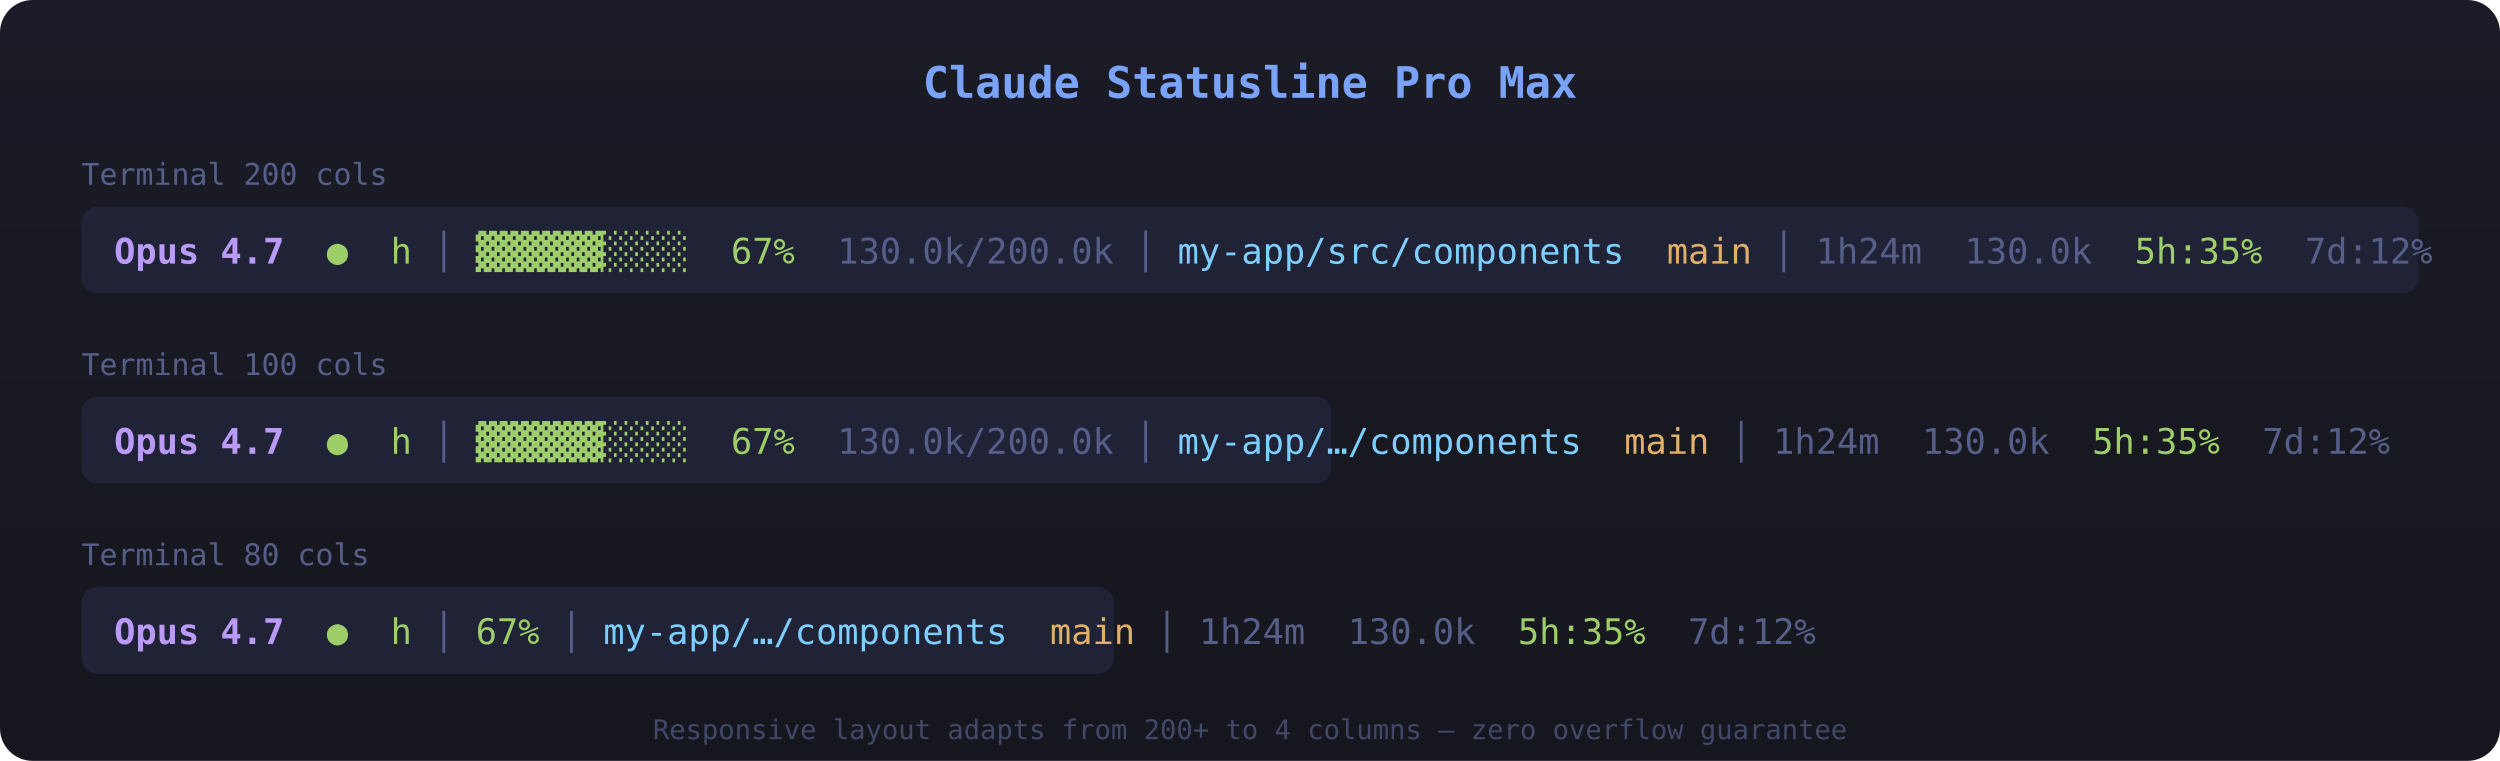
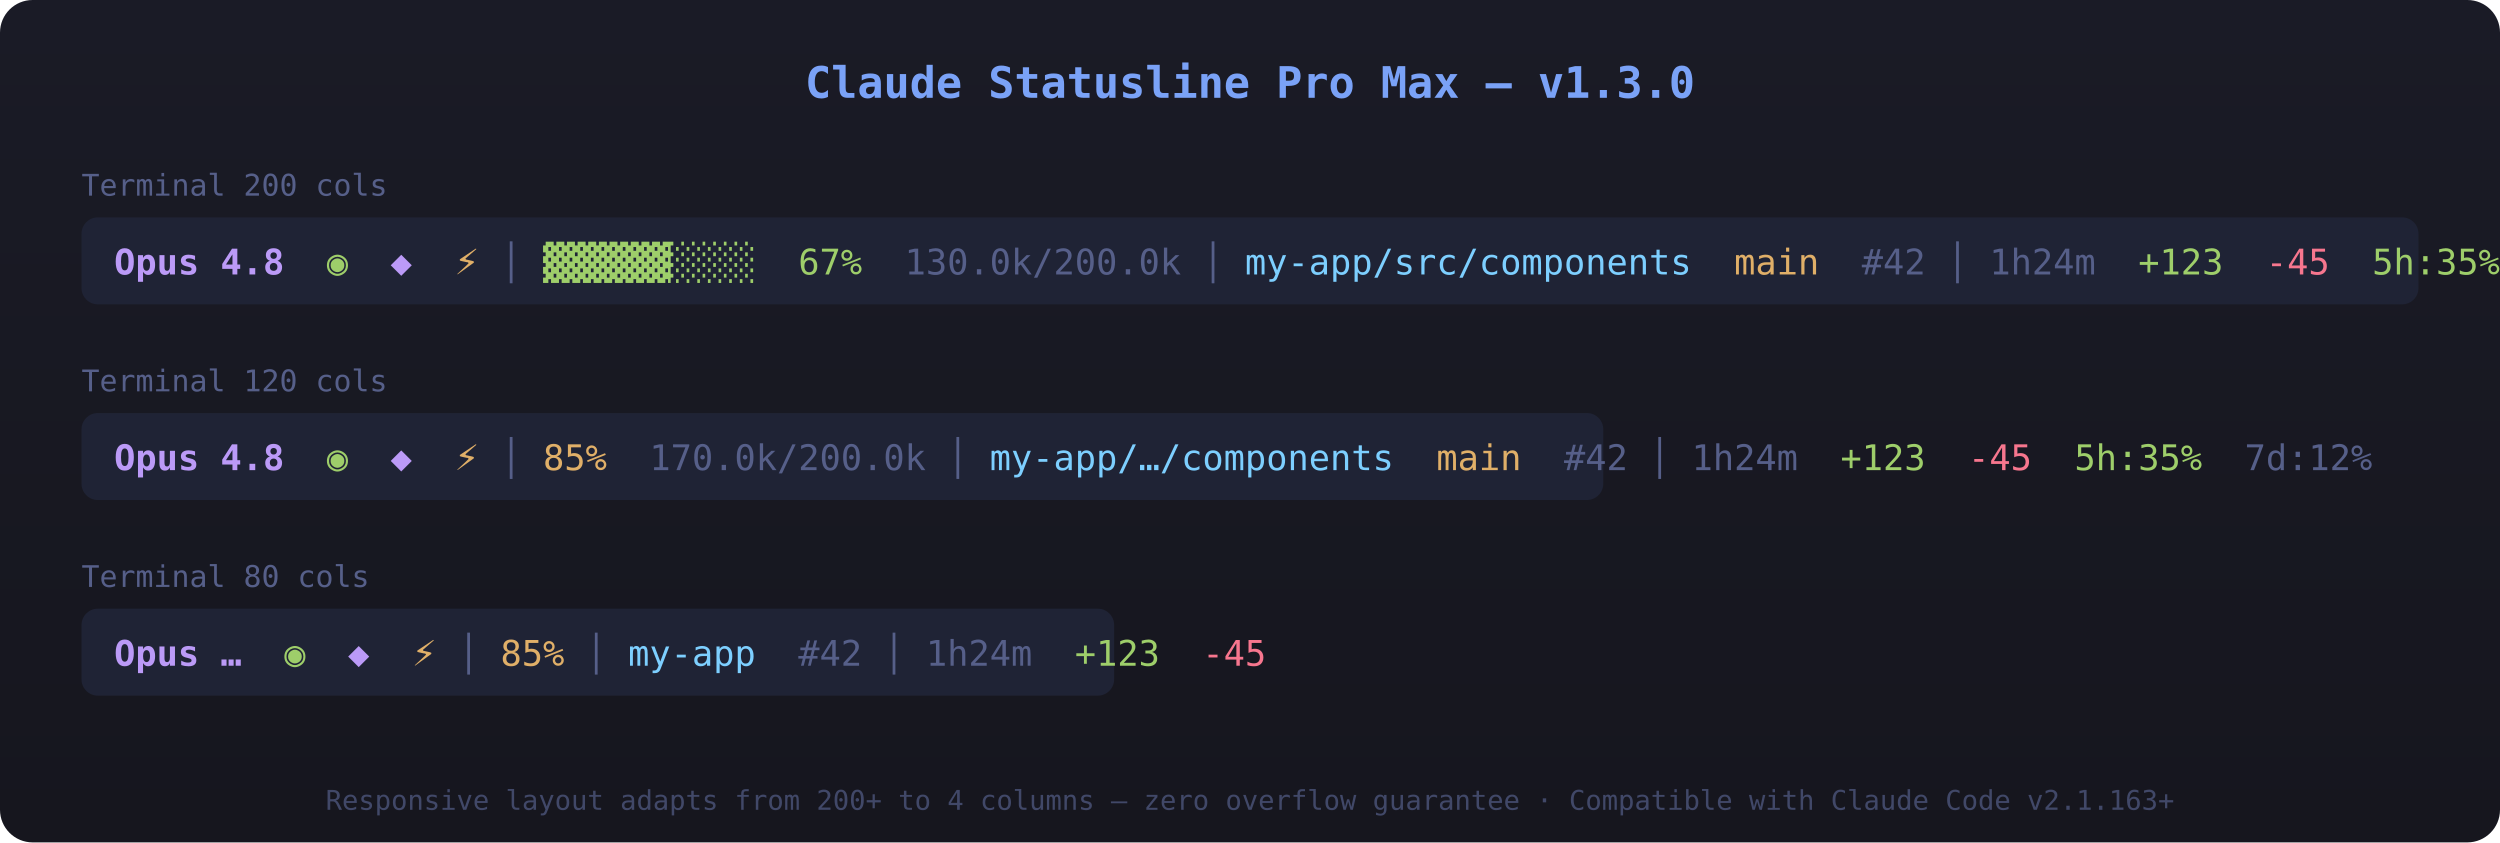
- <svg xmlns="http://www.w3.org/2000/svg" width="920" height="280" viewBox="0 0 920 280">
+ <svg xmlns="http://www.w3.org/2000/svg" width="920" height="310" viewBox="0 0 920 310">
  <defs>
    <linearGradient id="bg" x1="0" y1="0" x2="0" y2="1">
      <stop offset="0%" stop-color="#1a1b26" />
      <stop offset="100%" stop-color="#16161e" />
    </linearGradient>
  </defs>
-   <rect width="920" height="280" rx="12" fill="url(#bg)" />
-   <text x="460" y="36" text-anchor="middle" fill="#7aa2f7" font-family="monospace" font-size="16" font-weight="bold">Claude Statusline Pro Max</text>
-   <text x="30" y="68" fill="#565f89" font-family="monospace" font-size="11">Terminal 200 cols</text>
-   <rect x="30" y="76" width="860" height="32" rx="6" fill="#1f2335" />
-   <text y="97" font-family="monospace" font-size="13">
-     <tspan x="42" fill="#bb9af7" font-weight="bold">Opus 4.7</tspan>
+   <rect width="920" height="310" rx="12" fill="url(#bg)" />
+   <text x="460" y="36" text-anchor="middle" fill="#7aa2f7" font-family="monospace" font-size="16" font-weight="bold">Claude Statusline Pro Max — v1.3.0</text>
+   <text x="30" y="72" fill="#565f89" font-family="monospace" font-size="11">Terminal 200 cols</text>
+   <rect x="30" y="80" width="860" height="32" rx="6" fill="#1f2335" />
+   <text y="101" font-family="monospace" font-size="13">
+     <tspan x="42" fill="#bb9af7" font-weight="bold">Opus 4.8</tspan>
    <tspan fill="#565f89"> </tspan>
-     <tspan fill="#9ece6a">●</tspan>
+     <tspan fill="#9ece6a">◉</tspan>
    <tspan fill="#565f89"> </tspan>
-     <tspan fill="#9ece6a">h</tspan>
+     <tspan fill="#bb9af7" font-weight="bold">◆</tspan>
+     <tspan fill="#565f89"> </tspan>
+     <tspan fill="#e0af68">⚡</tspan>
    <tspan fill="#565f89"> │ </tspan>
    <tspan fill="#9ece6a">▓▓▓▓▓▓░░░░</tspan>
    <tspan fill="#565f89"> </tspan>
    <tspan fill="#9ece6a">67%</tspan>
    <tspan fill="#565f89"> </tspan>
    <tspan fill="#565f89">130.0k/200.0k</tspan>
    <tspan fill="#565f89"> │ </tspan>
    <tspan fill="#7dcfff">my-app/src/components</tspan>
    <tspan fill="#565f89"> </tspan>
    <tspan fill="#e0af68">main</tspan>
+     <tspan fill="#565f89"> </tspan>
+     <tspan fill="#565f89">#42</tspan>
    <tspan fill="#565f89"> │ </tspan>
    <tspan fill="#565f89">1h24m</tspan>
    <tspan fill="#565f89"> </tspan>
-     <tspan fill="#565f89">130.0k</tspan>
+     <tspan fill="#9ece6a">+123</tspan>
+     <tspan fill="#565f89"> </tspan>
+     <tspan fill="#f7768e">-45</tspan>
    <tspan fill="#565f89"> </tspan>
    <tspan fill="#9ece6a">5h:35%</tspan>
    <tspan fill="#565f89"> </tspan>
    <tspan fill="#565f89">7d:12%</tspan>
  </text>
-   <text x="30" y="138" fill="#565f89" font-family="monospace" font-size="11">Terminal 100 cols</text>
-   <rect x="30" y="146" width="460" height="32" rx="6" fill="#1f2335" />
-   <text y="167" font-family="monospace" font-size="13">
-     <tspan x="42" fill="#bb9af7" font-weight="bold">Opus 4.7</tspan>
+   <text x="30" y="144" fill="#565f89" font-family="monospace" font-size="11">Terminal 120 cols</text>
+   <rect x="30" y="152" width="560" height="32" rx="6" fill="#1f2335" />
+   <text y="173" font-family="monospace" font-size="13">
+     <tspan x="42" fill="#bb9af7" font-weight="bold">Opus 4.8</tspan>
    <tspan fill="#565f89"> </tspan>
-     <tspan fill="#9ece6a">●</tspan>
+     <tspan fill="#9ece6a">◉</tspan>
    <tspan fill="#565f89"> </tspan>
-     <tspan fill="#9ece6a">h</tspan>
+     <tspan fill="#bb9af7" font-weight="bold">◆</tspan>
+     <tspan fill="#565f89"> </tspan>
+     <tspan fill="#e0af68">⚡</tspan>
    <tspan fill="#565f89"> │ </tspan>
-     <tspan fill="#9ece6a">▓▓▓▓▓▓░░░░</tspan>
+     <tspan fill="#e0af68">85%</tspan>
    <tspan fill="#565f89"> </tspan>
-     <tspan fill="#9ece6a">67%</tspan>
-     <tspan fill="#565f89"> </tspan>
-     <tspan fill="#565f89">130.0k/200.0k</tspan>
+     <tspan fill="#565f89">170.0k/200.0k</tspan>
    <tspan fill="#565f89"> │ </tspan>
    <tspan fill="#7dcfff">my-app/…/components</tspan>
    <tspan fill="#565f89"> </tspan>
    <tspan fill="#e0af68">main</tspan>
+     <tspan fill="#565f89"> </tspan>
+     <tspan fill="#565f89">#42</tspan>
    <tspan fill="#565f89"> │ </tspan>
    <tspan fill="#565f89">1h24m</tspan>
    <tspan fill="#565f89"> </tspan>
-     <tspan fill="#565f89">130.0k</tspan>
+     <tspan fill="#9ece6a">+123</tspan>
+     <tspan fill="#565f89"> </tspan>
+     <tspan fill="#f7768e">-45</tspan>
    <tspan fill="#565f89"> </tspan>
    <tspan fill="#9ece6a">5h:35%</tspan>
    <tspan fill="#565f89"> </tspan>
    <tspan fill="#565f89">7d:12%</tspan>
  </text>
-   <text x="30" y="208" fill="#565f89" font-family="monospace" font-size="11">Terminal 80 cols</text>
-   <rect x="30" y="216" width="380" height="32" rx="6" fill="#1f2335" />
-   <text y="237" font-family="monospace" font-size="13">
-     <tspan x="42" fill="#bb9af7" font-weight="bold">Opus 4.7</tspan>
+   <text x="30" y="216" fill="#565f89" font-family="monospace" font-size="11">Terminal 80 cols</text>
+   <rect x="30" y="224" width="380" height="32" rx="6" fill="#1f2335" />
+   <text y="245" font-family="monospace" font-size="13">
+     <tspan x="42" fill="#bb9af7" font-weight="bold">Opus …</tspan>
    <tspan fill="#565f89"> </tspan>
-     <tspan fill="#9ece6a">●</tspan>
+     <tspan fill="#9ece6a">◉</tspan>
    <tspan fill="#565f89"> </tspan>
-     <tspan fill="#9ece6a">h</tspan>
+     <tspan fill="#bb9af7" font-weight="bold">◆</tspan>
+     <tspan fill="#565f89"> </tspan>
+     <tspan fill="#e0af68">⚡</tspan>
    <tspan fill="#565f89"> │ </tspan>
-     <tspan fill="#9ece6a">67%</tspan>
+     <tspan fill="#e0af68">85%</tspan>
    <tspan fill="#565f89"> │ </tspan>
-     <tspan fill="#7dcfff">my-app/…/components</tspan>
+     <tspan fill="#7dcfff">my-app</tspan>
    <tspan fill="#565f89"> </tspan>
-     <tspan fill="#e0af68">main</tspan>
+     <tspan fill="#565f89">#42</tspan>
    <tspan fill="#565f89"> │ </tspan>
    <tspan fill="#565f89">1h24m</tspan>
    <tspan fill="#565f89"> </tspan>
-     <tspan fill="#565f89">130.0k</tspan>
+     <tspan fill="#9ece6a">+123</tspan>
    <tspan fill="#565f89"> </tspan>
-     <tspan fill="#9ece6a">5h:35%</tspan>
-     <tspan fill="#565f89"> </tspan>
-     <tspan fill="#565f89">7d:12%</tspan>
+     <tspan fill="#f7768e">-45</tspan>
  </text>
-   <text x="460" y="272" text-anchor="middle" fill="#414868" font-family="monospace" font-size="10">Responsive layout adapts from 200+ to 4 columns — zero overflow guarantee</text>
+   <text x="460" y="298" text-anchor="middle" fill="#414868" font-family="monospace" font-size="10">Responsive layout adapts from 200+ to 4 columns — zero overflow guarantee · Compatible with Claude Code v2.1.163+</text>
</svg>
